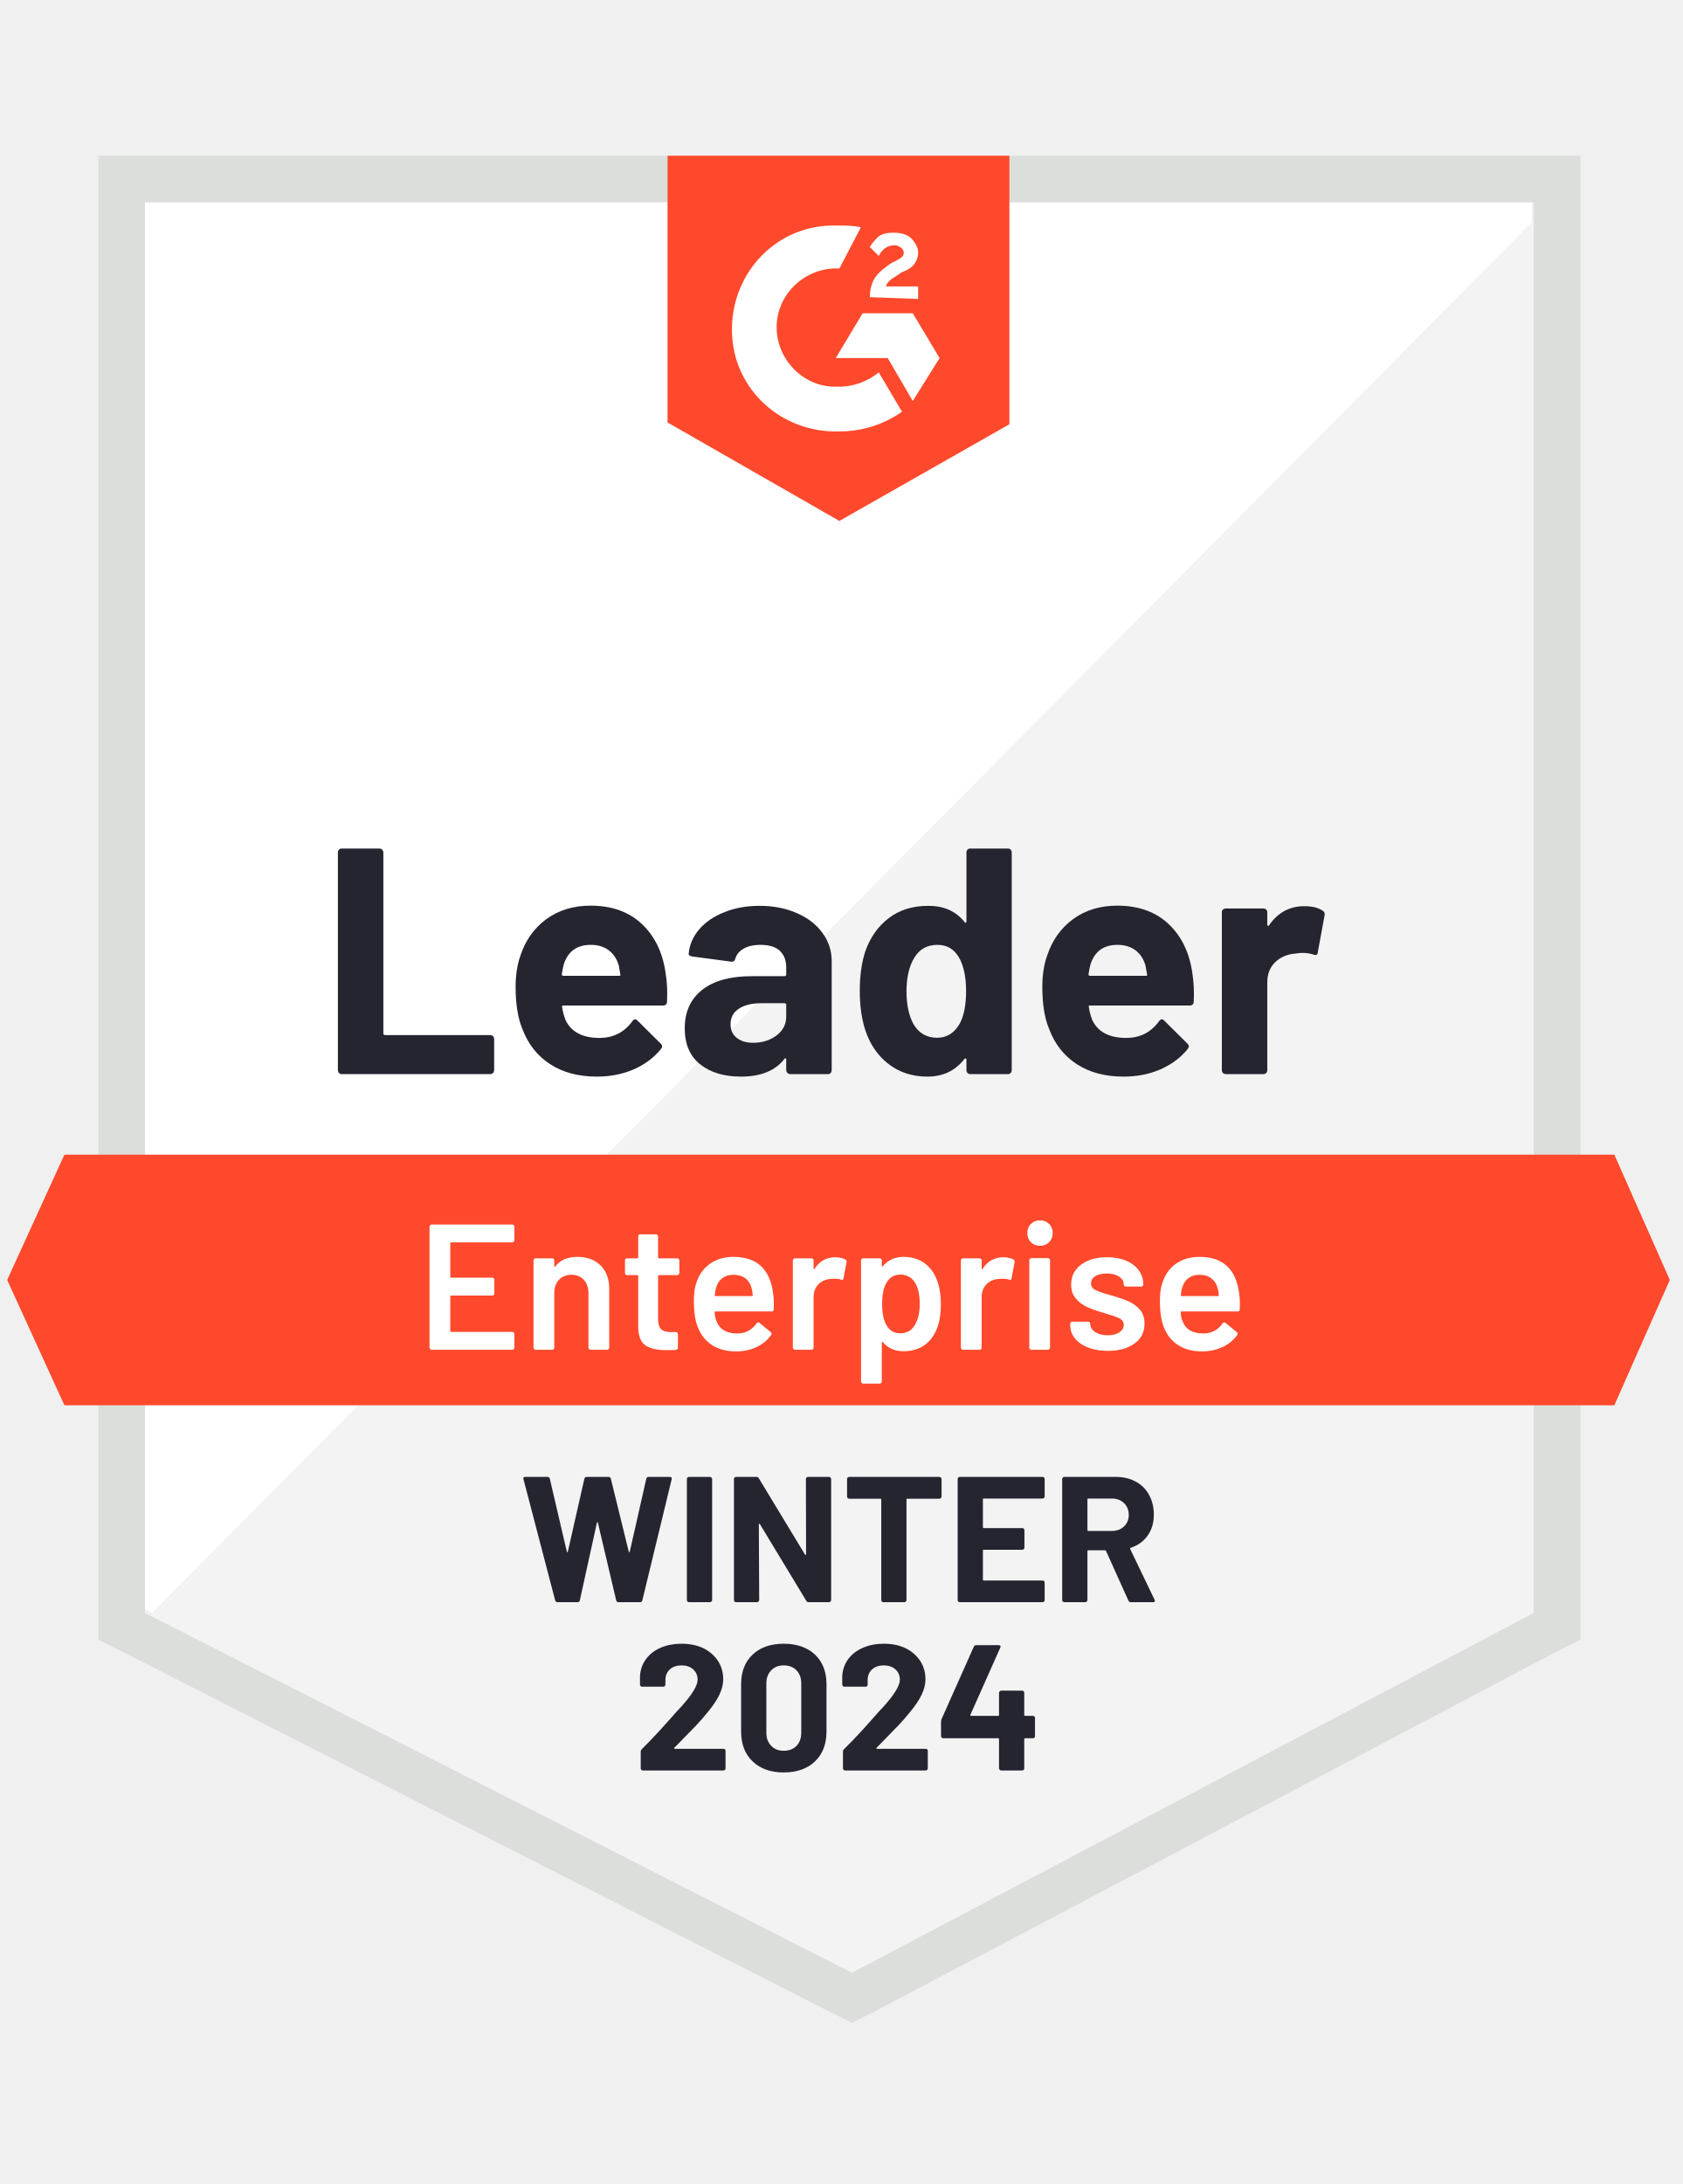
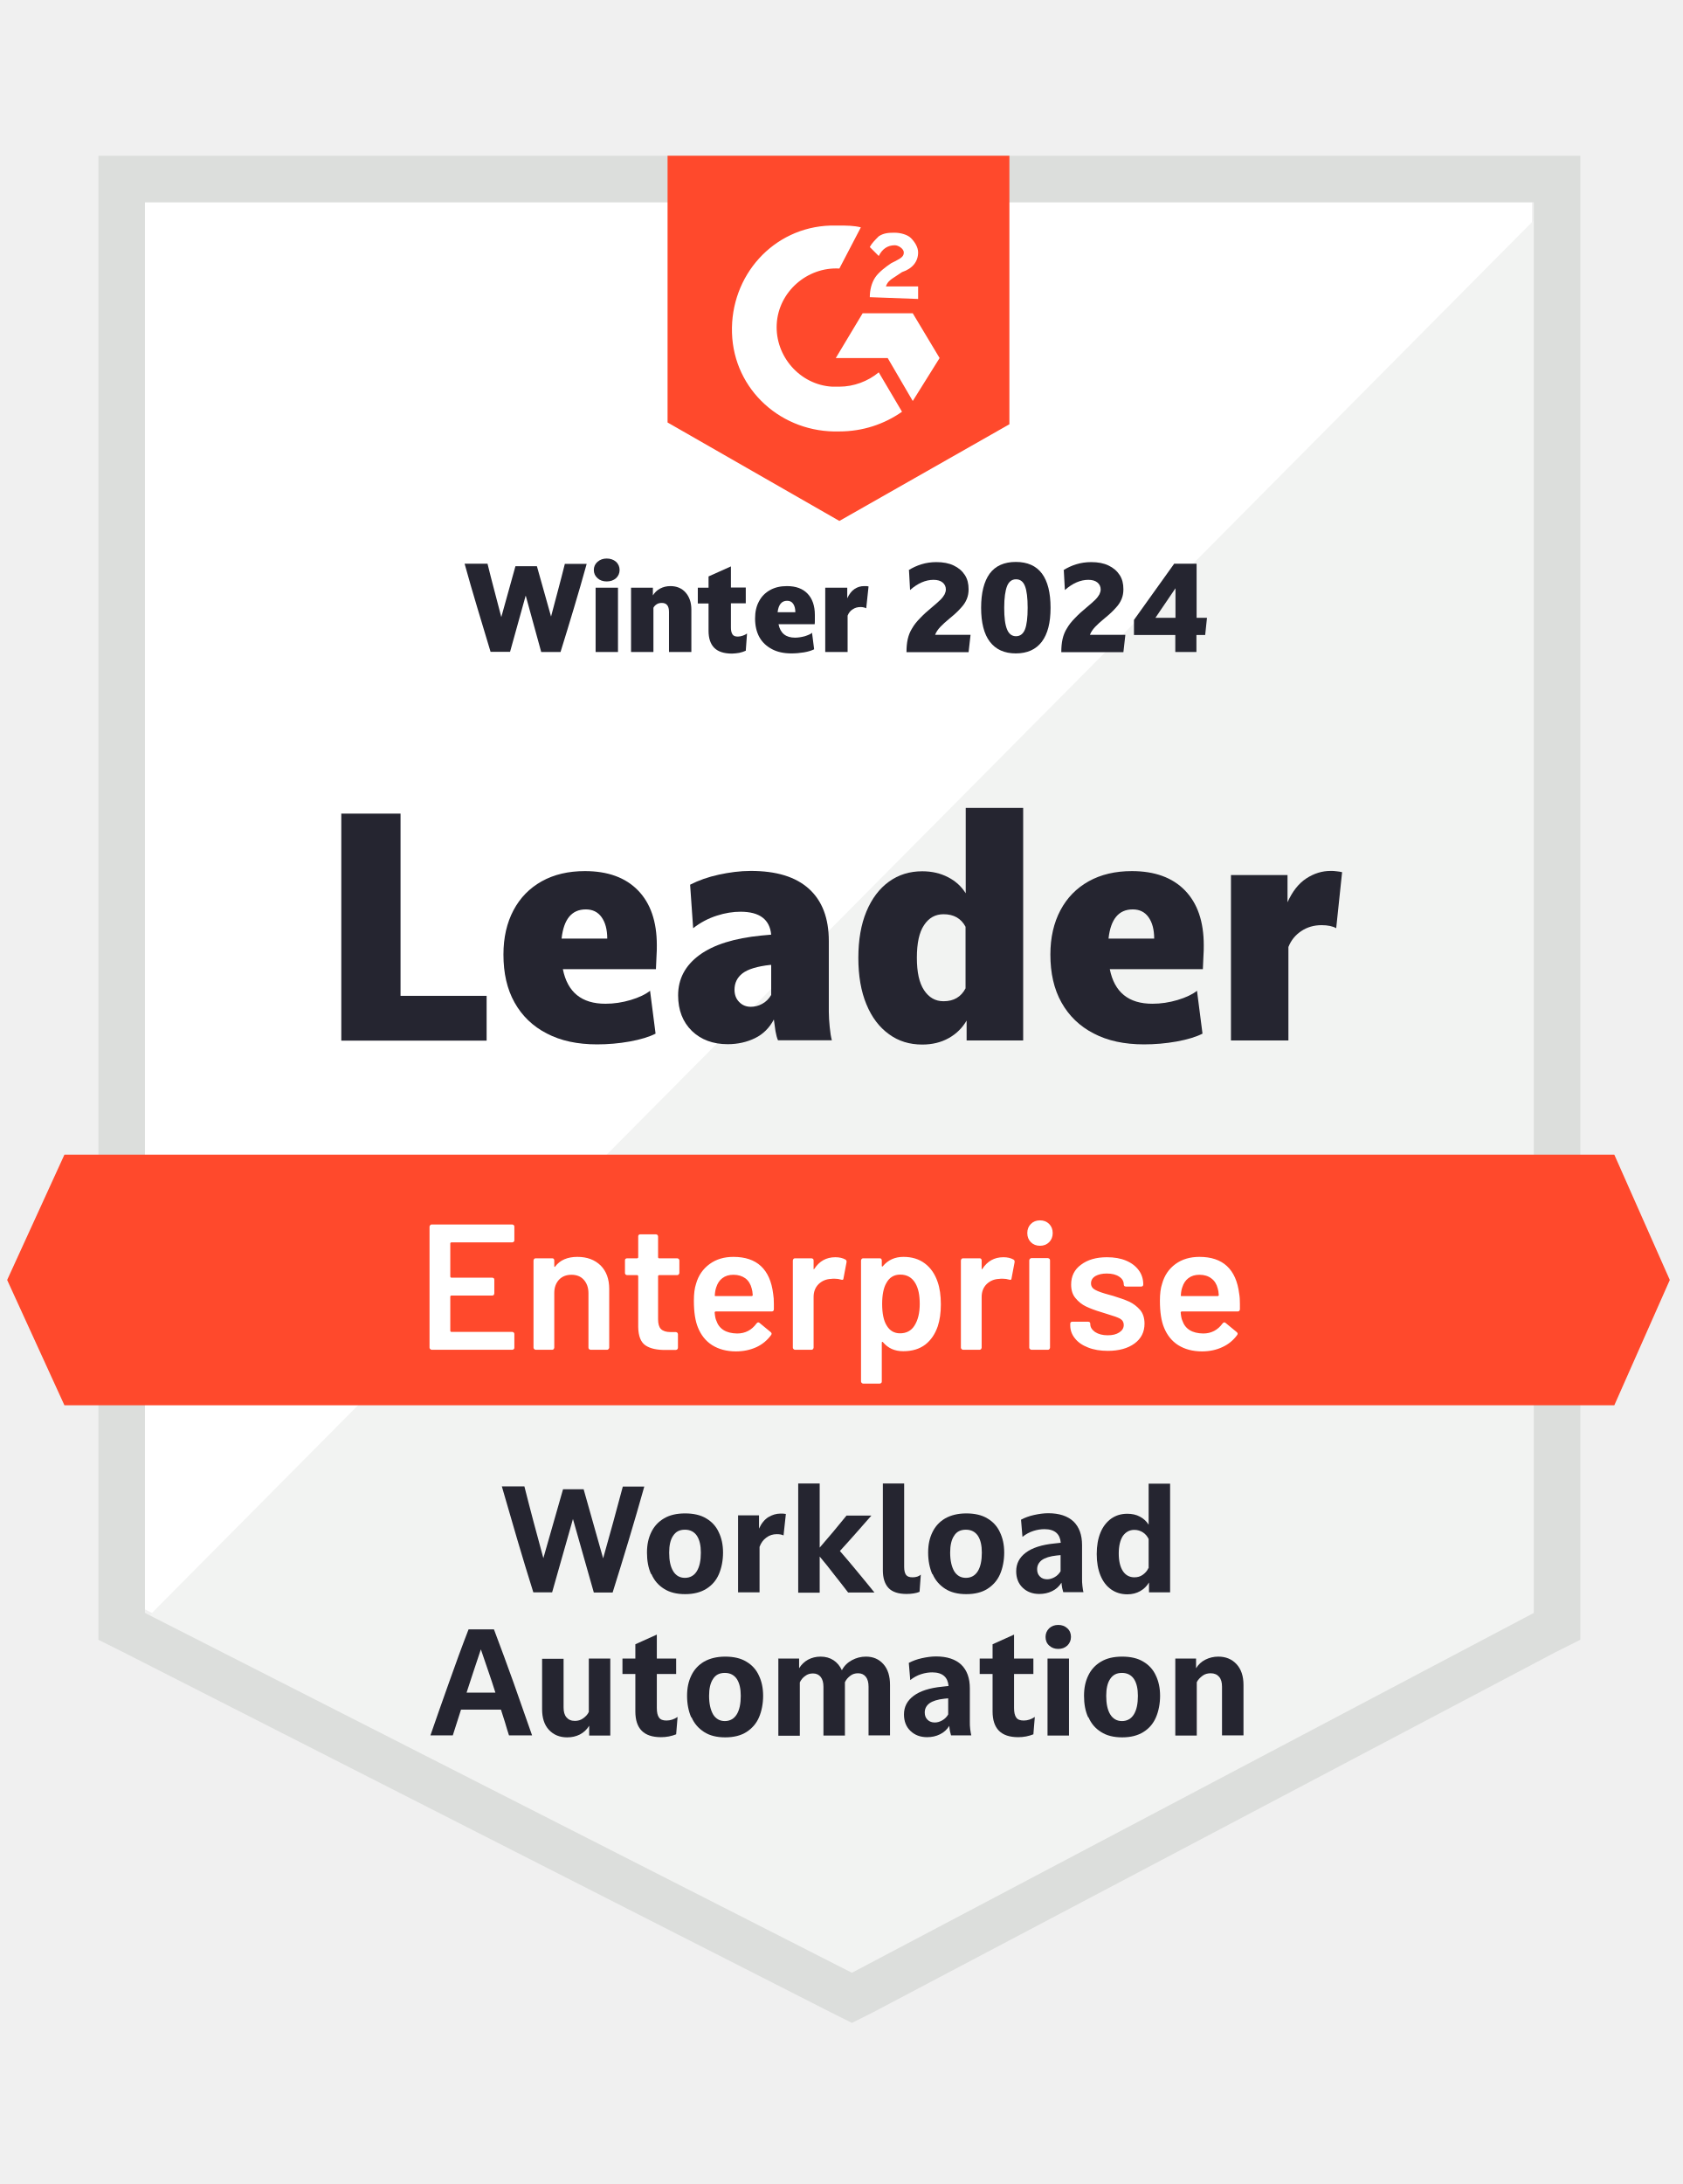
- <svg xmlns="http://www.w3.org/2000/svg" viewBox="0 0 94 122">
-   <path fill="#fff" d="M8.1 89.9 47.6 110l38-20.1V11.3H8.1z" />
-   <path fill="#f2f3f2" d="M86.4 11.6 7.3 91.3l41 20.3 38.1-19.5z" />
-   <path fill="#dcdedc" d="M5.5 37.5v54.1l1.4.7 39.5 20.1 1.2.6 1.2-.6 38.1-20.1 1.4-.7V8.7H5.5v28.8zm2.6 52.6V11.3h77.6v78.8l-38.1 20.1L8.1 90.1z" />
-   <path fill="#ff492c" d="M46.9 12.6c.4 0 .8 0 1.2.1L46.9 15c-1.8-.1-3.4 1.3-3.5 3.1-.1 1.8 1.3 3.4 3.1 3.5h.4c.8 0 1.6-.3 2.2-.8l1.3 2.2c-1 .7-2.2 1.1-3.5 1.1-3.2.1-5.9-2.3-6-5.5-.1-3.2 2.3-5.9 5.5-6h.5zm4.1 4.9 1.5 2.5-1.5 2.4-1.4-2.4h-2.9l1.5-2.5H51zm-2.4-.9c0-.4.1-.8.3-1.1.2-.3.6-.6.9-.8l.2-.1c.4-.2.5-.3.5-.5s-.3-.4-.5-.4c-.4 0-.7.2-.9.6l-.5-.5c.1-.2.3-.4.5-.6.3-.2.6-.2.9-.2.3 0 .7.1.9.3.2.2.4.5.4.8 0 .5-.3.9-.9 1.1l-.3.2c-.3.2-.5.3-.6.6h1.8v.7l-2.7-.1zm-1.7 12.5 9.5-5.4v-15H37.3v14.9l9.6 5.5zM90.2 64.5H3.6l-3.2 7 3.2 7h86.6l3.1-7z" />
-   <path fill="#252530" d="M19.09 60q-.09 0-.15-.06-.06-.07-.06-.16V47.62q0-.09.06-.16.06-.06.15-.06h2.11q.09 0 .15.06.07.07.07.16v10.11q0 .09.09.09h5.88q.09 0 .16.06.06.07.06.16v1.74q0 .09-.06.16-.07.06-.16.06h-8.3Zm18.11-5.58q.11.68.07 1.53-.01.22-.23.22h-5.56q-.11 0-.07.09.05.36.19.72.47 1 1.91 1 1.15-.01 1.82-.93.07-.11.16-.11.06 0 .13.07l1.29 1.28q.09.09.09.16 0 .04-.07.15-.59.73-1.53 1.14-.93.4-2.05.4-1.55 0-2.62-.7t-1.54-1.96q-.38-.9-.38-2.36 0-.99.27-1.74.42-1.28 1.45-2.04 1.04-.75 2.46-.75 1.8 0 2.89 1.04t1.32 2.79Zm-4.19-1.64q-1.14 0-1.5 1.06-.07.24-.12.58 0 .09.09.09h3.11q.11 0 .07-.09-.09-.52-.09-.5-.16-.54-.56-.84-.41-.3-1-.3Zm9.43-2.18q1.17 0 2.09.41.92.4 1.43 1.11.51.7.51 1.56v6.1q0 .09-.06.16-.06.06-.15.06h-2.11q-.09 0-.15-.06-.07-.07-.07-.16v-.59q0-.05-.03-.07-.04-.02-.07.03-.76.99-2.43.99-1.41 0-2.27-.68-.87-.68-.87-2.02 0-1.38.98-2.15.97-.76 2.77-.76h1.83q.09 0 .09-.09v-.4q0-.59-.36-.93-.36-.33-1.08-.33-.55 0-.92.2t-.48.56q-.05.2-.23.18l-2.18-.29q-.22-.04-.2-.16.07-.76.6-1.37.53-.61 1.41-.95.87-.35 1.95-.35Zm-.36 7.65q.77 0 1.31-.41t.54-1.06v-.65q0-.09-.09-.09h-1.29q-.81 0-1.27.31-.46.3-.46.86 0 .49.34.76.34.28.92.28ZM54 47.62q0-.09.06-.16.06-.06.15-.06h2.11q.09 0 .15.06.06.07.06.16v12.16q0 .09-.06.16-.06.06-.15.06h-2.11q-.09 0-.15-.06-.06-.07-.06-.16v-.59q0-.05-.04-.06-.04-.01-.07.02-.76.99-2.07.99-1.26 0-2.17-.7-.91-.7-1.31-1.92-.3-.94-.3-2.18 0-1.28.32-2.23.42-1.16 1.31-1.83.89-.68 2.2-.68 1.3 0 2.02.9.03.06.07.04.04-.02.04-.07v-3.85Zm-.38 9.57q.36-.66.36-1.82 0-1.2-.4-1.89-.41-.7-1.2-.7-.85 0-1.28.7-.45.71-.45 1.91 0 1.08.38 1.8.45.78 1.33.78.81 0 1.26-.78Zm13.01-2.77q.11.68.07 1.53-.01.22-.23.22h-5.56q-.11 0-.07.09.05.36.19.72.47 1 1.91 1 1.15-.01 1.82-.93.07-.11.16-.11.06 0 .13.07l1.29 1.28q.09.09.09.16 0 .04-.07.15-.59.73-1.53 1.14-.93.4-2.05.4-1.55 0-2.62-.7t-1.54-1.96q-.38-.9-.38-2.36 0-.99.27-1.74.42-1.28 1.45-2.04 1.04-.75 2.46-.75 1.8 0 2.89 1.04t1.32 2.79Zm-4.19-1.64q-1.14 0-1.5 1.06-.07.24-.12.58 0 .09.09.09h3.11q.11 0 .07-.09-.09-.52-.09-.5-.16-.54-.56-.84-.41-.3-1-.3Zm10.44-2.16q.65 0 1.02.25.15.08.11.27l-.38 2.06q-.01.21-.25.12-.27-.09-.63-.09-.14 0-.39.04-.65.05-1.1.47-.45.43-.45 1.13v4.91q0 .09-.06.16-.07.06-.16.06h-2.1q-.09 0-.16-.06-.06-.07-.06-.16v-8.82q0-.09.06-.15.07-.06.16-.06h2.1q.09 0 .16.06.06.06.06.15v.69q0 .05.03.07.04.02.06-.02.74-1.08 1.98-1.08Z" />
-   <path fill="#fff" d="M28.74 69.28q0 .05-.03.08-.04.04-.09.04h-3.41q-.05 0-.05.05v1.87q0 .05.05.05h2.29q.05 0 .09.03.03.04.03.09v.76q0 .05-.03.09-.04.03-.09.03h-2.29q-.05 0-.05.05v1.93q0 .05.05.05h3.41q.05 0 .09.04.03.03.03.08v.76q0 .05-.03.08-.04.04-.09.04h-4.5q-.05 0-.08-.04-.04-.03-.04-.08v-6.76q0-.05.04-.08.03-.04.08-.04h4.5q.05 0 .09.04.03.03.03.08v.76Zm3.52.93q.81 0 1.3.48.48.48.48 1.31v3.28q0 .05-.04.08-.03.04-.08.04H33q-.05 0-.09-.04-.03-.03-.03-.08v-3.04q0-.46-.26-.75-.26-.28-.69-.28-.43 0-.7.28-.26.28-.26.74v3.05q0 .05-.03.08-.04.04-.09.04h-.92q-.05 0-.08-.04-.04-.03-.04-.08v-4.87q0-.05.04-.09.03-.03.08-.03h.92q.05 0 .09.03.03.04.03.09v.32q0 .03.02.04.02.01.03-.02.41-.54 1.24-.54Zm5.7.9q0 .05-.04.08-.03.04-.08.04h-1.02q-.05 0-.05.05v2.41q0 .38.16.55.17.17.53.17h.3q.05 0 .08.03.04.04.04.09v.75q0 .11-.12.13l-.52.01q-.79 0-1.18-.27-.39-.27-.4-1.02v-2.85q0-.05-.05-.05h-.57q-.05 0-.09-.04-.03-.03-.03-.08v-.7q0-.05.03-.09.04-.03.09-.03h.57q.05 0 .05-.05v-1.17q0-.05.03-.09.04-.03.09-.03h.87q.05 0 .08.03.04.04.04.09v1.17q0 .05.05.05h1.02q.05 0 .08.03.04.04.04.09v.7Zm5.24 1.16q.04.25.04.56l-.01.31q0 .12-.12.12h-3.13q-.05 0-.05.05.03.33.09.45.24.72 1.17.73.68 0 1.08-.56.04-.06.1-.06.04 0 .07.03l.62.51q.09.07.03.16-.31.44-.82.68-.52.24-1.15.24-.78 0-1.33-.35-.54-.35-.79-.98-.23-.54-.23-1.5 0-.58.12-.94.2-.7.76-1.11.55-.4 1.33-.4 1.97 0 2.22 2.06Zm-2.22-1.06q-.37 0-.62.19-.24.18-.34.51-.06.17-.08.44-.02.05.04.05h2.03q.05 0 .05-.05-.02-.25-.06-.38-.09-.36-.35-.56-.27-.2-.67-.2Zm5.7-.98q.32 0 .56.13.08.04.06.15l-.17.9q-.01.12-.14.07-.15-.05-.35-.05-.13 0-.2.01-.42.02-.7.29-.28.28-.28.72v2.83q0 .05-.03.08-.04.04-.09.04h-.92q-.05 0-.08-.04-.04-.03-.04-.08v-4.87q0-.05.04-.09.03-.03.08-.03h.92q.05 0 .09.03.03.04.03.09v.45q0 .04.01.04.02.01.04-.02.42-.65 1.17-.65Zm5.71 1.38q.18.51.18 1.25 0 .71-.17 1.22-.22.66-.7 1.03-.49.37-1.23.37-.71 0-1.14-.51-.02-.02-.04-.01t-.02.04v2.17q0 .05-.03.08-.04.04-.09.04h-.92q-.05 0-.08-.04-.04-.03-.04-.08v-6.76q0-.05.04-.09.03-.03.08-.03h.92q.05 0 .09.03.03.04.03.09v.3q0 .03.02.04.02.01.04-.02.44-.52 1.15-.52t1.2.37q.49.37.71 1.03Zm-1.3 2.45q.3-.46.3-1.22 0-.73-.24-1.15-.28-.49-.85-.49-.52 0-.78.48-.23.39-.23 1.16 0 .79.25 1.2.26.44.75.44.53 0 .8-.42Zm4.98-3.83q.32 0 .56.13.08.04.06.15l-.17.9q-.01.12-.14.07-.15-.05-.35-.05-.13 0-.2.01-.42.02-.7.29-.28.28-.28.72v2.83q0 .05-.03.08-.04.04-.09.04h-.92q-.05 0-.08-.04-.04-.03-.04-.08v-4.87q0-.05.04-.09.03-.03.08-.03h.92q.05 0 .09.03.03.04.03.09v.45q0 .04.01.04.02.01.04-.02.42-.65 1.17-.65Zm2.04-.64q-.31 0-.51-.2t-.2-.51q0-.31.2-.51t.51-.2q.31 0 .51.2t.2.51q0 .31-.2.51t-.51.2Zm-.48 5.81q-.05 0-.08-.04-.04-.03-.04-.08V70.4q0-.05.04-.08.03-.04.08-.04h.92q.05 0 .09.04.03.03.03.08v4.88q0 .05-.03.08-.04.04-.09.04h-.92Zm4.27.06q-.63 0-1.11-.19-.47-.18-.73-.51-.26-.32-.26-.72v-.09q0-.05.03-.09.04-.03.09-.03h.88q.05 0 .09.03.03.04.03.09v.02q0 .25.27.44.28.18.7.18.4 0 .65-.16.25-.17.25-.42 0-.23-.21-.35-.2-.11-.66-.24l-.38-.12q-.51-.15-.86-.32t-.59-.47q-.24-.29-.24-.75 0-.7.55-1.11.55-.42 1.45-.42.61 0 1.07.19.46.2.71.54.25.35.25.79 0 .05-.03.09-.04.03-.09.03h-.85q-.05 0-.09-.03-.03-.04-.03-.09 0-.26-.25-.43-.26-.18-.7-.18-.39 0-.63.14-.25.15-.25.41 0 .24.23.36.24.13.79.28l.22.06q.53.16.89.32.36.17.61.46.25.3.25.77 0 .71-.56 1.11-.56.41-1.49.41Zm7.34-3.19q.04.25.04.56l-.01.31q0 .12-.12.12h-3.13q-.05 0-.05.05.03.33.09.45.24.72 1.17.73.68 0 1.08-.56.04-.06.1-.06.04 0 .07.03l.62.51q.09.07.03.16-.31.44-.83.68-.51.24-1.14.24-.78 0-1.33-.35-.54-.35-.79-.98-.23-.54-.23-1.5 0-.58.12-.94.2-.7.75-1.11.56-.4 1.34-.4 1.97 0 2.22 2.06Zm-2.22-1.06q-.37 0-.62.19-.24.18-.34.51-.06.17-.08.44-.02.05.04.05h2.03q.05 0 .05-.05-.02-.25-.06-.38-.09-.36-.36-.56-.26-.2-.66-.2Z" />
-   <path fill="#252530" d="M31.16 89.5q-.11 0-.14-.1l-1.77-6.77-.01-.04q0-.09.11-.09h1.24q.1 0 .13.1l.95 4.07q.01.04.03.04.02 0 .03-.04l.92-4.06q.03-.11.13-.11h1.21q.11 0 .14.1l1 4.07q.01.03.03.04.02 0 .03-.04l.92-4.06q.03-.11.13-.11h1.18q.14 0 .11.13l-1.64 6.77q-.03.1-.14.1h-1.19q-.1 0-.13-.1l-1.02-4.33q-.01-.04-.03-.04-.02 0-.03.04l-.95 4.32q-.02.11-.13.11h-1.11Zm7.34 0q-.05 0-.09-.04-.03-.03-.03-.08v-6.76q0-.05.03-.08.04-.04.09-.04h1.17q.05 0 .08.04.04.03.04.08v6.76q0 .05-.04.08-.03.04-.08.04H38.5Zm6.53-6.88q0-.05.03-.08.04-.04.09-.04h1.17q.05 0 .08.04.04.03.04.08v6.76q0 .05-.04.08-.03.04-.08.04h-1.13q-.1 0-.14-.08l-2.59-4.28q-.02-.03-.04-.02-.02 0-.02.04l.02 4.22q0 .05-.04.08-.03.04-.08.04h-1.17q-.05 0-.09-.04-.03-.03-.03-.08v-6.76q0-.05.03-.08.04-.04.09-.04h1.13q.1 0 .14.08l2.58 4.26q.02.03.04.02.02 0 .02-.04l-.01-4.2Zm7.46-.12q.05 0 .08.04.04.03.04.08v.98q0 .05-.04.08-.03.04-.08.04H50.7q-.05 0-.05.05v5.61q0 .05-.04.08-.03.04-.08.04h-1.17q-.05 0-.09-.04-.03-.03-.03-.08v-5.61q0-.05-.05-.05h-1.74q-.05 0-.09-.04-.03-.03-.03-.08v-.98q0-.05.03-.08.04-.04.09-.04h5.04Zm5.88 1.09q0 .05-.03.08-.04.04-.09.04h-3.28q-.05 0-.05.05v1.55q0 .05.05.05h2.15q.05 0 .08.03.04.04.04.09v.97q0 .05-.04.09-.03.03-.08.03h-2.15q-.05 0-.05.05v1.62q0 .05.05.05h3.28q.05 0 .09.03.03.04.03.09v.97q0 .05-.03.08-.04.04-.09.04h-4.62q-.05 0-.09-.04-.03-.03-.03-.08v-6.76q0-.05.03-.08.04-.04.09-.04h4.62q.05 0 .09.04.03.03.03.08v.97Zm4.82 5.91q-.1 0-.14-.09l-1.25-2.77q-.02-.04-.06-.04h-.93q-.05 0-.05.05v2.73q0 .05-.04.08-.03.04-.08.04h-1.17q-.05 0-.09-.04-.03-.03-.03-.08v-6.76q0-.05.03-.08.04-.04.09-.04h2.86q.64 0 1.12.26.49.26.75.74.27.48.27 1.11 0 .68-.34 1.16-.34.49-.95.69-.05.02-.03.07l1.36 2.83q.02.04.02.06 0 .08-.11.08h-1.23Zm-2.38-5.79q-.05 0-.05.05v1.71q0 .05.05.05h1.31q.42 0 .68-.25.27-.25.27-.65t-.27-.66q-.26-.25-.68-.25h-1.31ZM37.68 97.63q-.02.02-.01.04t.04.02h2.71q.05 0 .09.03.03.04.03.09v.97q0 .05-.03.08-.04.04-.09.04h-4.5q-.05 0-.09-.04-.03-.03-.03-.08v-.92q0-.09.06-.15.49-.48 1-1.04.51-.57.64-.71.28-.33.57-.63.91-1.01.91-1.5 0-.35-.25-.58-.25-.22-.65-.22t-.65.22q-.25.23-.25.6v.25q0 .05-.04.09-.03.03-.08.03h-1.18q-.05 0-.08-.03-.04-.04-.04-.09v-.47q.03-.54.34-.96.31-.41.82-.63.52-.22 1.16-.22.71 0 1.24.26.52.27.81.72.28.45.28 1 0 .42-.21.86t-.63.95q-.31.39-.67.77-.36.38-1.07 1.1l-.15.15Zm6.11 1.38q-1.1 0-1.74-.62-.64-.61-.64-1.67v-2.64q0-1.04.64-1.65.64-.61 1.74-.61t1.75.61q.64.61.64 1.65v2.64q0 1.06-.64 1.67-.65.62-1.75.62Zm0-1.21q.45 0 .72-.28.26-.27.26-.73v-2.75q0-.46-.26-.73-.27-.28-.72-.28-.44 0-.7.28-.27.27-.27.73v2.75q0 .46.27.73.26.28.7.28Zm5.19-.17q-.02.02-.01.04t.04.02h2.71q.05 0 .09.03.03.04.03.09v.97q0 .05-.03.08-.04.04-.09.04h-4.5q-.05 0-.08-.04-.04-.03-.04-.08v-.92q0-.09.06-.15.49-.48 1-1.04.51-.57.64-.71.28-.33.57-.63.91-1.01.91-1.5 0-.35-.25-.58-.25-.22-.65-.22t-.65.22q-.25.23-.25.6v.25q0 .05-.03.09-.04.03-.09.03h-1.18q-.05 0-.08-.03-.04-.04-.04-.09v-.47q.03-.54.34-.96.31-.41.83-.63.51-.22 1.15-.22.71 0 1.24.26.52.27.81.72.28.45.28 1 0 .42-.21.86t-.63.95q-.31.39-.67.77-.36.38-1.07 1.1l-.15.15Zm8.73-1.78q.05 0 .09.03.03.04.03.09v1.01q0 .05-.03.09-.04.03-.09.03h-.43q-.05 0-.05.05v1.63q0 .05-.03.08-.04.04-.09.04h-1.17q-.05 0-.08-.04-.04-.03-.04-.08v-1.63q0-.05-.05-.05H52.7q-.05 0-.08-.03-.04-.04-.04-.09v-.8q0-.06.03-.15l1.8-4.04q.04-.09.14-.09h1.25q.07 0 .1.04.02.03-.01.1l-1.67 3.75q-.01.02 0 .04t.03.02h1.52q.05 0 .05-.05v-1.24q0-.05.04-.08.03-.04.08-.04h1.17q.05 0 .09.04.03.03.03.08v1.24q0 .05.05.05h.43Z" />
+ <svg xmlns="http://www.w3.org/2000/svg" id="Layer_1" data-name="Layer 1" viewBox="0 0 94 122">
+   <defs>
+     <style>
+       .cls-1 {
+         fill: #f2f3f2;
+       }
+ 
+       .cls-1, .cls-2, .cls-3, .cls-4, .cls-5 {
+         stroke-width: 0px;
+       }
+ 
+       .cls-2 {
+         fill: #252530;
+       }
+ 
+       .cls-3 {
+         fill: #dcdedc;
+       }
+ 
+       .cls-4 {
+         fill: #ff492c;
+       }
+ 
+       .cls-5 {
+         fill: #fff;
+       }
+     </style>
+   </defs>
+   <path class="cls-5" d="M8.1,89.9l39.5,20.1,38-20.1V11.3H8.1v78.6Z" />
+   <path class="cls-1" d="M86.4,11.6L7.3,91.3l41,20.3,38.1-19.5V11.6Z" />
+   <path class="cls-3" d="M5.5,37.5v54.1l1.4.7,39.5,20.1,1.2.6,1.2-.6,38.1-20.1,1.4-.7V8.7H5.5v28.8ZM8.1,90.1V11.3h77.6v78.8l-38.1,20.1-39.5-20.1Z" />
+   <path class="cls-4" d="M46.9,12.6c.4,0,.8,0,1.2.1l-1.2,2.3c-1.8-.1-3.4,1.3-3.5,3.1-.1,1.8,1.3,3.4,3.1,3.5h.4c.8,0,1.6-.3,2.2-.8l1.3,2.2c-1,.7-2.2,1.1-3.5,1.1-3.2.1-5.9-2.3-6-5.5-.1-3.2,2.3-5.9,5.5-6,0,0,.5,0,.5,0ZM51,17.5l1.5,2.5-1.5,2.4-1.4-2.4h-2.9l1.5-2.5h2.8ZM48.6,16.6c0-.4.1-.8.3-1.1s.6-.6.9-.8l.2-.1c.4-.2.5-.3.5-.5s-.3-.4-.5-.4c-.4,0-.7.2-.9.6l-.5-.5c.1-.2.3-.4.5-.6.3-.2.6-.2.9-.2s.7.1.9.3.4.5.4.8c0,.5-.3.9-.9,1.1l-.3.2c-.3.2-.5.3-.6.6h1.8v.7s-2.7-.1-2.7-.1ZM46.9,29.1l9.5-5.4v-15h-19.1v14.9s9.6,5.5,9.6,5.5ZM90.2,64.5H3.6l-3.2,7,3.2,7h86.6l3.1-7-3.1-7Z" />
+   <path class="cls-5" d="M28.74,69.28s0,.06-.03.08c-.03.03-.06.04-.09.04h-3.41s-.05.02-.05.05v1.87s.02.05.05.05h2.29s.06.01.09.03c.02.03.03.06.03.09v.76s-.01.06-.03.09c-.03.02-.06.03-.09.03h-2.29s-.05.02-.05.05v1.93s.02.05.05.05h3.41s.06.01.09.04c.02.02.03.05.03.08v.76s0,.06-.03.08c-.03.03-.06.04-.09.04h-4.5s-.06-.01-.08-.04c-.03-.02-.04-.05-.04-.08v-6.76s.01-.06.04-.08c.02-.03.05-.04.08-.04h4.5s.06.01.09.04c.02.02.03.05.03.08v.76h0ZM32.26,70.21c.54,0,.97.16,1.3.48.32.32.48.76.48,1.31v3.28s-.01.06-.04.08c-.02.03-.05.04-.08.04h-.92s-.06-.01-.09-.04c-.02-.02-.03-.05-.03-.08v-3.04c0-.31-.09-.56-.26-.75-.17-.19-.4-.28-.69-.28s-.52.09-.7.28c-.17.19-.26.43-.26.74v3.05s-.01.06-.03.08c-.03.03-.06.04-.09.04h-.92s-.06-.01-.08-.04c-.03-.02-.04-.05-.04-.08v-4.87s.01-.06.04-.09c.02-.02.05-.03.08-.03h.92s.06,0,.09.03c.02.03.03.06.03.09v.32s0,.03.02.04c.01,0,.02,0,.03-.02.27-.36.69-.54,1.24-.54ZM37.96,71.11s-.01.06-.04.08c-.02.03-.05.04-.08.04h-1.02s-.05.02-.05.05v2.41c0,.25.05.44.16.55.11.11.29.17.53.17h.3s.06.01.08.03c.03.03.04.06.04.09v.75c0,.07-.04.12-.12.13h-.52c-.53.01-.92-.08-1.18-.26s-.39-.52-.4-1.02v-2.85s-.02-.05-.05-.05h-.57s-.06-.01-.09-.04c-.02-.02-.03-.05-.03-.08v-.7s0-.06.03-.09c.03-.02.06-.03.09-.03h.57s.05-.02.05-.05v-1.17s0-.06.03-.09c.03-.02.06-.03.09-.03h.87s.06.01.08.03c.03.03.04.06.04.09v1.17s.02.05.05.05h1.02s.06.01.08.03c.03.03.04.06.04.09,0,0,0,.7,0,.7ZM43.2,72.27c.03.17.04.35.04.56v.31c0,.08-.05.12-.13.12h-3.13s-.05.02-.05.05c.02.22.05.37.09.45.16.48.55.72,1.17.73.45,0,.81-.19,1.08-.56.03-.04.06-.06.1-.06.03,0,.05.01.07.03l.62.51c.06.05.07.1.03.16-.21.29-.48.52-.82.68-.35.16-.73.24-1.15.24-.52,0-.96-.12-1.33-.35-.36-.23-.62-.56-.79-.98-.15-.36-.23-.86-.23-1.5,0-.39.04-.7.12-.94.13-.47.39-.84.76-1.11.37-.27.81-.4,1.33-.4,1.31,0,2.05.69,2.22,2.06ZM40.98,71.21c-.25,0-.45.06-.62.19-.16.12-.27.29-.34.51-.04.11-.07.26-.08.44-.01.03,0,.05.04.05h2.03s.05-.02.05-.05c-.01-.17-.03-.29-.06-.38-.06-.24-.18-.43-.35-.56-.18-.13-.4-.2-.67-.2h0ZM46.68,70.23c.21,0,.4.04.56.13.05.03.07.08.06.15l-.17.9c0,.08-.05.1-.14.07-.1-.03-.22-.05-.35-.05-.09,0-.15,0-.2.01-.28.01-.51.11-.7.29-.19.19-.28.43-.28.72v2.83s-.01.06-.03.08c-.03.03-.06.04-.09.04h-.92s-.06-.01-.08-.04c-.03-.02-.04-.05-.04-.08v-4.87s.01-.06.04-.09c.02-.02.05-.03.08-.03h.92s.06.01.09.03c.02.03.03.06.03.09v.45s0,.04,0,.04c.01,0,.03,0,.04-.02.28-.43.67-.65,1.17-.65ZM52.39,71.61c.12.34.18.76.18,1.25s-.06.88-.17,1.22c-.15.44-.38.78-.7,1.03-.33.25-.74.37-1.23.37s-.85-.17-1.14-.51c-.01-.01-.03-.02-.04-.01-.01,0-.02.02-.02.04v2.17s0,.06-.03.08c-.03.03-.06.04-.09.04h-.92s-.06-.01-.08-.04c-.03-.02-.04-.05-.04-.08v-6.76s.01-.06.04-.09c.02-.02.05-.03.08-.03h.92s.06,0,.09.03c.02.03.03.06.03.09v.3s0,.03.02.04c.01,0,.03,0,.04-.02.29-.35.68-.52,1.15-.52s.87.12,1.2.37c.33.25.56.59.71,1.03ZM51.09,74.06c.2-.31.3-.71.3-1.22s-.08-.87-.24-1.15c-.19-.33-.47-.49-.85-.49-.35,0-.61.16-.78.48-.15.26-.23.65-.23,1.16s.08.93.25,1.2c.17.29.42.44.75.44.35,0,.62-.14.8-.42ZM56.07,70.23c.21,0,.4.04.56.13.05.03.07.08.06.15l-.17.9c0,.08-.05.1-.14.07-.1-.03-.22-.05-.35-.05-.09,0-.15,0-.2.01-.28.01-.51.11-.7.29-.19.19-.28.43-.28.72v2.83s-.01.06-.03.08c-.03.03-.06.04-.09.04h-.92s-.06-.01-.08-.04c-.03-.02-.04-.05-.04-.08v-4.87s.01-.06.04-.09c.02-.02.05-.03.08-.03h.92s.06,0,.09.03c.02.03.03.06.03.09v.45s0,.04,0,.04c.01,0,.03,0,.04-.02.28-.43.67-.65,1.17-.65ZM58.11,69.59c-.21,0-.38-.07-.51-.2-.13-.13-.2-.3-.2-.51s.07-.38.2-.51.3-.2.51-.2c.21,0,.38.07.51.2s.2.3.2.51c0,.21-.07.38-.2.51s-.3.2-.51.2ZM57.63,75.4s-.06-.01-.08-.04c-.03-.02-.04-.05-.04-.08v-4.88s.01-.06.04-.08c.02-.03.05-.04.08-.04h.92s.06.01.09.04c.02.02.03.05.03.08v4.88s-.01.06-.03.08c-.03.03-.06.04-.09.04,0,0-.92,0-.92,0ZM61.9,75.46c-.42,0-.79-.06-1.11-.19-.31-.12-.56-.29-.73-.51-.17-.21-.26-.45-.26-.72v-.09s0-.06.03-.09c.03-.02.06-.03.09-.03h.88s.06.01.09.03c.02.03.03.06.03.09v.02c0,.17.09.31.27.44.19.12.42.18.7.18s.48-.05.65-.16c.17-.11.25-.25.25-.42,0-.15-.07-.27-.21-.35-.13-.07-.35-.15-.66-.24l-.38-.12c-.34-.1-.63-.21-.86-.32-.23-.11-.43-.27-.59-.47-.16-.19-.24-.44-.24-.75,0-.47.18-.84.55-1.11.37-.28.85-.42,1.45-.42.41,0,.76.06,1.07.19.31.13.54.31.71.54.17.23.25.5.25.79,0,.03-.01.06-.03.09-.03.02-.06.03-.09.03h-.85s-.06-.01-.09-.03c-.02-.03-.03-.06-.03-.09,0-.17-.08-.32-.25-.43-.17-.12-.41-.18-.7-.18-.26,0-.47.05-.63.14-.17.1-.25.24-.25.41,0,.16.08.28.23.36.16.09.42.18.79.28l.22.06c.35.11.65.21.89.32.24.11.44.27.61.46.17.2.25.46.25.77,0,.47-.19.84-.56,1.11-.37.27-.87.41-1.49.41ZM69.24,72.27c.03.17.04.35.04.56v.31c-.01.08-.05.12-.13.12h-3.13s-.05.02-.05.05c.02.22.05.37.09.45.16.48.55.72,1.17.73.45,0,.81-.19,1.08-.56.03-.04.06-.06.1-.06.03,0,.05.01.07.03l.62.51c.06.05.07.1.03.16-.21.29-.48.52-.83.68-.34.16-.72.24-1.14.24-.52,0-.96-.12-1.33-.35-.36-.23-.62-.56-.79-.98-.15-.36-.23-.86-.23-1.5,0-.39.04-.7.12-.94.13-.47.38-.84.75-1.11.37-.27.82-.4,1.34-.4,1.31,0,2.05.69,2.22,2.06h0ZM67.02,71.21c-.25,0-.45.06-.62.19-.16.12-.27.29-.34.51-.04.11-.07.26-.08.44-.01.03,0,.05.04.05h2.03s.05-.02.05-.05c-.01-.17-.03-.29-.06-.38-.06-.24-.18-.43-.36-.56-.17-.13-.39-.2-.66-.2h0Z" />
+   <g>
+     <path class="cls-2" d="M29.37,33.28l-.87,3.13h-1.09c-.25-.82-.49-1.64-.74-2.46s-.48-1.64-.71-2.46h1.28c.12.5.25.99.38,1.49.13.49.26.99.39,1.49l.79-2.84h1.2l.79,2.81c.13-.49.26-.98.39-1.47s.26-.98.38-1.47h1.22c-.23.82-.46,1.64-.71,2.46s-.49,1.64-.75,2.46h-1.08l-.86-3.13Z" />
+     <path class="cls-2" d="M33.39,32.3c-.14-.12-.21-.28-.21-.46s.07-.34.21-.46c.14-.12.31-.18.51-.18s.38.06.52.18c.13.12.2.28.2.46s-.07.34-.2.46c-.14.12-.31.18-.52.18s-.38-.06-.51-.18ZM33.28,32.83h1.25v3.59h-1.25v-3.59Z" />
+     <path class="cls-2" d="M35.25,32.83h1.23v.43c.1-.16.23-.29.4-.38s.36-.14.58-.14c.35,0,.64.12.85.36.21.24.32.56.32.95v2.37h-1.25v-2.24c0-.33-.13-.5-.4-.5-.1,0-.2.02-.28.07-.08.05-.15.12-.19.2v2.47h-1.25v-3.59Z" />
+     <path class="cls-2" d="M39.59,33.71h-.6v-.88h.6v-.63l1.25-.56v1.18h.83v.88h-.83v1.36c0,.17.03.29.09.38s.16.12.3.12c.09,0,.18-.02.27-.05s.17-.07.24-.12l-.07.96c-.11.05-.23.09-.37.12-.14.02-.27.04-.4.04-.45,0-.78-.11-.99-.32s-.32-.53-.32-.95v-1.53Z" />
+     <path class="cls-2" d="M45.37,35.33l.12.94c-.14.07-.33.13-.56.17-.24.04-.47.06-.71.06-.43,0-.79-.08-1.09-.24-.3-.16-.54-.38-.7-.67s-.24-.64-.24-1.04c0-.37.07-.69.22-.96.14-.27.35-.48.62-.63.27-.15.58-.22.94-.22.5,0,.88.14,1.15.42s.41.68.41,1.19c0,.07,0,.15,0,.26s0,.19-.01.26h-2.02c.1.5.41.75.92.75.18,0,.36-.03.55-.08.18-.06.33-.12.42-.2ZM43.45,34.2h.99c0-.2-.04-.35-.12-.47s-.2-.17-.34-.17c-.3,0-.48.21-.53.63Z" />
+     <path class="cls-2" d="M46.11,32.83h1.23v.59c.11-.23.24-.41.41-.52.17-.11.34-.16.53-.16.04,0,.08,0,.13,0,.04,0,.08.01.12.02l-.13,1.22c-.08-.04-.18-.07-.32-.07-.16,0-.31.04-.44.13-.13.08-.22.2-.28.35v2.03h-1.25v-3.59Z" />
+     <path class="cls-2" d="M50.77,31.85c.22-.14.46-.25.72-.33s.54-.12.83-.12c.38,0,.7.06.97.19s.47.3.62.53.21.49.21.8c0,.19-.03.37-.1.54-.07.17-.17.33-.33.5-.15.17-.35.36-.61.57-.23.19-.41.35-.54.49s-.23.28-.29.44h1.98l-.11.97h-3.47c0-.27.02-.51.07-.73s.13-.42.25-.61c.11-.19.26-.38.45-.57.18-.19.41-.4.68-.62.19-.16.34-.29.45-.4.11-.11.18-.21.23-.3.04-.09.07-.18.07-.27,0-.16-.06-.29-.18-.39-.12-.1-.29-.15-.51-.15-.44,0-.88.19-1.31.57l-.06-1.1Z" />
+     <path class="cls-2" d="M55.31,35.85c-.33-.43-.49-1.07-.49-1.9s.16-1.47.48-1.91c.32-.43.81-.65,1.46-.65s1.14.22,1.46.65c.32.43.48,1.07.48,1.91s-.16,1.46-.49,1.9c-.33.43-.81.65-1.45.65s-1.12-.22-1.45-.65ZM57.27,35.16c.1-.25.15-.66.15-1.21s-.05-.96-.15-1.21c-.1-.26-.27-.38-.5-.38s-.4.13-.5.38c-.1.25-.16.66-.16,1.21s.05.95.16,1.21c.1.25.27.38.5.38s.4-.13.5-.38Z" />
+     <path class="cls-2" d="M59.42,31.85c.22-.14.46-.25.72-.33s.54-.12.83-.12c.38,0,.7.06.97.19s.47.3.62.53.21.49.21.8c0,.19-.03.37-.1.54-.07.17-.17.33-.33.5-.15.17-.35.36-.61.57-.23.19-.41.35-.54.49s-.23.28-.29.44h1.98l-.11.97h-3.47c0-.27.02-.51.07-.73s.13-.42.25-.61c.11-.19.26-.38.45-.57.18-.19.41-.4.68-.62.19-.16.34-.29.45-.4.11-.11.18-.21.23-.3.04-.09.07-.18.07-.27,0-.16-.06-.29-.18-.39-.12-.1-.29-.15-.51-.15-.44,0-.88.19-1.31.57l-.06-1.1Z" />
+     <path class="cls-2" d="M65.6,31.49h1.26v3.02h.58l-.1.96h-.49v.95h-1.18v-.95h-2.31v-.84l2.24-3.13ZM64.56,34.51h1.12v-1.65l-1.12,1.65Z" />
+   </g>
+   <g>
+     <path class="cls-2" d="M19.06,45.45h3.32v10.18h4.81v2.5h-8.12v-12.67Z" />
+     <path class="cls-2" d="M36.32,55.33l.31,2.41c-.35.18-.84.33-1.45.44-.61.11-1.22.16-1.82.16-1.09,0-2.03-.2-2.81-.61-.78-.4-1.38-.98-1.8-1.73-.42-.75-.62-1.64-.62-2.68,0-.95.19-1.77.56-2.47s.9-1.24,1.58-1.62c.68-.38,1.49-.57,2.41-.57,1.28,0,2.27.36,2.97,1.08.7.72,1.05,1.74,1.05,3.06,0,.17,0,.39-.02.66-.01.27-.02.49-.03.68h-5.2c.26,1.29,1.05,1.93,2.38,1.93.47,0,.94-.07,1.41-.21.47-.14.84-.32,1.09-.52ZM31.38,52.43h2.55c0-.51-.11-.91-.32-1.2s-.5-.43-.88-.43c-.78,0-1.23.54-1.35,1.62Z" />
+     <path class="cls-2" d="M46.31,56.51c0,.26.02.55.05.86.03.31.07.56.12.74h-3.01c-.06-.13-.1-.3-.14-.51-.03-.22-.06-.43-.09-.65-.25.47-.6.82-1.05,1.04s-.96.34-1.53.34c-.82,0-1.49-.25-2-.74-.51-.5-.77-1.16-.77-1.99,0-.92.4-1.67,1.19-2.25.79-.58,1.95-.94,3.46-1.09l.55-.05c-.08-.85-.65-1.28-1.71-1.28-.42,0-.87.07-1.33.22-.47.15-.91.38-1.32.7l-.17-2.43c.47-.24,1-.43,1.6-.56s1.19-.21,1.79-.21c1.43,0,2.51.33,3.25,1s1.11,1.64,1.11,2.92v3.93ZM41.04,55.28c0,.29.09.52.26.69.17.18.39.27.65.27.22,0,.43-.05.63-.16.21-.11.38-.28.51-.5v-1.68h-.05c-.73.08-1.25.24-1.55.47-.3.23-.45.54-.45.92Z" />
+     <path class="cls-2" d="M57.17,58.12h-3.16v-1.11c-.24.41-.57.74-1,.98-.43.24-.92.36-1.48.36-.71,0-1.33-.19-1.86-.58-.54-.39-.96-.94-1.26-1.67-.3-.72-.45-1.59-.45-2.59s.15-1.87.45-2.59.72-1.28,1.26-1.67,1.16-.58,1.86-.58c.54,0,1.01.11,1.44.33s.75.52.99.9v-4.77h3.21v13ZM52.72,51.07c-.46,0-.82.2-1.09.61-.27.4-.4,1.01-.4,1.82s.13,1.4.4,1.81c.27.41.63.62,1.09.62.57,0,.98-.24,1.23-.72v-3.44c-.25-.47-.66-.7-1.23-.7Z" />
+     <path class="cls-2" d="M66.88,55.33l.31,2.41c-.35.18-.84.33-1.45.44-.61.11-1.22.16-1.82.16-1.09,0-2.03-.2-2.81-.61-.78-.4-1.38-.98-1.8-1.73-.42-.75-.62-1.64-.62-2.68,0-.95.19-1.77.56-2.47s.9-1.24,1.58-1.62c.68-.38,1.49-.57,2.41-.57,1.28,0,2.27.36,2.97,1.08.7.72,1.05,1.74,1.05,3.06,0,.17,0,.39-.02.66-.01.27-.02.49-.03.68h-5.2c.26,1.29,1.05,1.93,2.38,1.93.47,0,.94-.07,1.41-.21.47-.14.84-.32,1.09-.52ZM61.94,52.43h2.55c0-.51-.11-.91-.32-1.2s-.5-.43-.88-.43c-.78,0-1.23.54-1.35,1.62Z" />
+     <path class="cls-2" d="M68.78,48.88h3.16v1.52c.27-.6.62-1.05,1.05-1.33.43-.28.88-.42,1.36-.42.1,0,.21,0,.33.02.11.01.22.03.31.05l-.33,3.13c-.19-.11-.47-.17-.82-.17-.42,0-.8.11-1.13.33-.33.22-.57.51-.72.89v5.22h-3.21v-9.24Z" />
+   </g>
+   <g>
+     <path class="cls-2" d="M32.02,84.83l-1.17,4.12h-1.05c-.31-.99-.61-1.97-.9-2.96s-.58-1.98-.86-2.96h1.26c.17.67.34,1.34.52,2.01.18.67.36,1.33.54,2l1.1-3.85h1.15l1.09,3.86c.19-.67.37-1.34.56-2.01.18-.67.36-1.34.54-2h1.2c-.28.99-.56,1.97-.86,2.96s-.6,1.98-.91,2.96h-1.05l-1.17-4.12Z" />
+     <path class="cls-2" d="M36.38,87.93c-.16-.35-.23-.75-.23-1.2s.08-.81.24-1.14c.16-.33.39-.58.71-.77s.71-.28,1.18-.28.87.09,1.18.28c.31.18.55.44.7.77.16.33.24.71.24,1.14s-.08.85-.23,1.2c-.15.35-.38.62-.7.82-.32.2-.71.3-1.19.3s-.87-.1-1.18-.3c-.32-.2-.55-.47-.7-.82ZM39.16,86.73c0-.4-.07-.71-.22-.94-.15-.22-.37-.34-.67-.34s-.51.11-.66.34c-.15.22-.22.54-.22.94,0,.44.07.78.22,1.03.15.25.37.38.66.38s.52-.13.67-.38c.15-.25.22-.59.22-1.03Z" />
+     <path class="cls-2" d="M41.23,84.65h1.18v.74c.13-.29.31-.51.52-.64.22-.13.44-.2.68-.2.1,0,.2,0,.3.02l-.13,1.2c-.1-.05-.22-.07-.38-.07-.21,0-.41.06-.58.19-.18.13-.3.3-.38.52v2.54h-1.2v-4.3Z" />
+     <path class="cls-2" d="M44.6,82.87h1.2v3.58c.26-.3.51-.6.76-.89.25-.3.49-.6.74-.9h1.39c-.29.33-.58.66-.87.99-.29.33-.59.66-.89.99.33.38.66.77.98,1.16s.64.77.95,1.16h-1.47c-.26-.33-.51-.67-.78-1-.26-.34-.53-.68-.81-1.01v2.02h-1.2v-6.08Z" />
+     <path class="cls-2" d="M49.32,82.87h1.2v4.66c0,.21.04.36.11.45.07.09.19.13.36.13.19,0,.35-.05.46-.15l-.07.96c-.09.04-.2.07-.33.09-.13.02-.26.03-.4.03-.45,0-.79-.11-1-.33s-.32-.55-.32-.99v-4.85Z" />
+     <path class="cls-2" d="M52.09,87.93c-.15-.35-.23-.75-.23-1.2s.08-.81.24-1.14c.16-.33.39-.58.71-.77.32-.18.71-.28,1.18-.28s.87.09,1.18.28c.31.18.55.44.7.77.16.33.24.71.24,1.14s-.08.85-.23,1.2c-.15.35-.39.62-.7.82s-.71.3-1.19.3-.87-.1-1.18-.3-.55-.47-.7-.82ZM54.86,86.73c0-.4-.07-.71-.22-.94-.15-.22-.37-.34-.67-.34s-.52.11-.66.34c-.15.22-.22.54-.22.94,0,.44.08.78.22,1.03.15.25.37.38.66.38s.52-.13.67-.38c.15-.25.22-.59.22-1.03Z" />
+     <path class="cls-2" d="M60.46,88.19c0,.12,0,.26.02.4s.03.26.06.35h-1.13c-.02-.06-.04-.14-.06-.23-.02-.1-.03-.19-.04-.3-.13.21-.31.37-.52.47-.22.11-.46.16-.72.16-.38,0-.69-.12-.93-.35-.24-.23-.36-.54-.36-.92,0-.43.18-.77.54-1.04.36-.27.89-.44,1.59-.51l.36-.04c-.02-.24-.1-.43-.25-.56-.15-.13-.37-.2-.66-.2-.2,0-.4.03-.62.1s-.42.18-.61.33l-.08-.96c.21-.11.45-.2.72-.26.27-.06.54-.1.8-.1.62,0,1.09.16,1.41.46.32.31.48.75.48,1.32v1.86ZM58.11,88.07c.1.1.23.15.4.15.14,0,.28-.04.42-.12.14-.08.25-.19.33-.33v-.9l-.21.02c-.38.04-.66.13-.84.26-.17.13-.26.3-.26.51,0,.17.05.3.15.4Z" />
+     <path class="cls-2" d="M65.38,88.95h-1.18v-.55c-.12.2-.28.36-.49.48-.21.12-.45.18-.72.18-.34,0-.64-.09-.9-.27-.26-.18-.46-.44-.6-.78-.14-.34-.21-.74-.21-1.2s.07-.86.21-1.2c.14-.34.34-.59.6-.78.26-.18.55-.27.9-.27.26,0,.5.05.7.16.21.11.37.26.49.45v-2.29h1.2v6.08ZM64.18,87.62v-1.65c-.08-.16-.18-.28-.32-.37s-.3-.14-.48-.14c-.27,0-.48.12-.64.34-.15.23-.23.56-.23.98s.08.75.23.98c.15.23.37.35.64.35.18,0,.33-.04.47-.14s.25-.22.32-.38Z" />
+     <path class="cls-2" d="M25.09,93.98c.35-.99.71-1.98,1.09-2.96h1.42c.37.99.74,1.97,1.09,2.96.35.99.7,1.98,1.04,2.96h-1.29c-.08-.24-.15-.48-.22-.72-.08-.24-.15-.48-.23-.72h-2.23c-.15.48-.31.96-.46,1.44h-1.25c.34-.99.69-1.97,1.04-2.96ZM26.87,92.13c-.27.79-.53,1.6-.8,2.42h1.61c-.13-.41-.26-.81-.4-1.21-.14-.4-.27-.8-.41-1.2Z" />
+     <path class="cls-2" d="M32.9,92.65h1.2v4.3h-1.18v-.55c-.13.22-.31.38-.52.49-.22.11-.45.16-.71.16-.42,0-.76-.14-1.02-.42-.26-.28-.38-.67-.38-1.15v-2.82h1.2v2.72c0,.24.05.42.16.55.11.13.26.2.47.2.17,0,.32-.04.46-.14s.25-.21.32-.36v-2.98Z" />
+     <path class="cls-2" d="M35.5,93.51h-.72v-.86h.72v-.8l1.2-.54v1.34h1.08v.86h-1.08v1.9c0,.24.04.42.12.53.08.12.22.17.42.17.22,0,.43-.07.62-.2l-.08.97c-.12.05-.26.09-.41.12-.15.03-.3.04-.44.04-.96,0-1.43-.48-1.43-1.44v-2.1Z" />
+     <path class="cls-2" d="M38.62,95.93c-.15-.35-.23-.75-.23-1.2s.08-.81.24-1.14c.16-.33.39-.58.71-.77.32-.18.71-.28,1.18-.28s.87.09,1.18.28c.31.18.55.44.7.77.16.33.24.71.24,1.14s-.08.85-.23,1.2c-.15.35-.39.62-.7.82s-.71.3-1.19.3-.87-.1-1.18-.3-.55-.47-.7-.82ZM41.39,94.73c0-.4-.07-.71-.22-.94-.15-.22-.37-.34-.67-.34s-.52.11-.66.34c-.15.22-.22.54-.22.94,0,.44.08.78.22,1.03.15.25.37.38.66.38s.52-.13.67-.38c.15-.25.22-.59.22-1.03Z" />
+     <path class="cls-2" d="M43.47,92.65h1.18v.54c.13-.21.3-.37.5-.48.21-.11.44-.17.7-.17.28,0,.52.07.72.2s.36.32.47.56c.13-.25.32-.43.56-.56s.5-.2.78-.2c.41,0,.73.14.98.42.25.28.37.67.37,1.16v2.82h-1.2v-2.72c0-.24-.05-.42-.15-.55-.1-.13-.25-.2-.43-.2-.17,0-.31.04-.44.14s-.23.21-.3.36v2.98h-1.2v-2.72c0-.24-.05-.42-.15-.55-.1-.13-.25-.2-.43-.2-.17,0-.31.04-.44.14-.13.09-.23.21-.3.36v2.98h-1.2v-4.3Z" />
+     <path class="cls-2" d="M54.19,96.19c0,.12,0,.26.02.4.02.15.04.26.06.35h-1.13c-.02-.06-.04-.14-.06-.23-.02-.1-.03-.19-.04-.3-.13.21-.31.37-.52.47-.22.11-.46.16-.72.16-.38,0-.69-.12-.93-.35-.24-.23-.36-.54-.36-.92,0-.43.18-.77.54-1.04.36-.27.89-.44,1.59-.51l.36-.04c-.02-.24-.1-.43-.25-.56-.15-.13-.37-.2-.66-.2-.2,0-.4.03-.62.1-.22.07-.42.18-.61.33l-.08-.96c.21-.11.45-.2.72-.26.27-.06.54-.1.8-.1.62,0,1.09.16,1.41.46.32.31.48.75.48,1.32v1.86ZM51.83,96.07c.1.1.24.15.4.15.14,0,.28-.04.42-.12s.25-.19.33-.33v-.9l-.21.02c-.38.04-.66.13-.84.26-.17.13-.26.3-.26.51,0,.17.05.3.15.4Z" />
+     <path class="cls-2" d="M55.46,93.51h-.72v-.86h.72v-.8l1.2-.54v1.34h1.08v.86h-1.08v1.9c0,.24.04.42.12.53.08.12.22.17.42.17.22,0,.43-.07.62-.2l-.08.97c-.12.05-.26.09-.41.12-.15.03-.3.04-.44.04-.96,0-1.43-.48-1.43-1.44v-2.1Z" />
+     <path class="cls-2" d="M58.62,91.92c-.14-.13-.2-.29-.2-.48s.07-.35.2-.48c.14-.13.31-.19.51-.19s.37.06.51.19c.14.13.2.29.2.48s-.07.35-.2.48c-.14.13-.31.19-.51.19s-.37-.06-.51-.19ZM58.53,92.65h1.2v4.3h-1.2v-4.3Z" />
+     <path class="cls-2" d="M60.8,95.93c-.16-.35-.23-.75-.23-1.2s.08-.81.24-1.14c.16-.33.39-.58.71-.77s.71-.28,1.18-.28.87.09,1.18.28c.31.18.55.44.7.77.16.33.24.71.24,1.14s-.08.85-.23,1.2c-.15.35-.38.62-.7.82-.32.2-.71.3-1.19.3s-.87-.1-1.18-.3c-.32-.2-.55-.47-.7-.82ZM63.58,94.73c0-.4-.07-.71-.22-.94-.15-.22-.37-.34-.67-.34s-.51.11-.66.34c-.15.22-.22.54-.22.94,0,.44.07.78.22,1.03.15.25.37.38.66.38s.52-.13.67-.38c.15-.25.22-.59.22-1.03Z" />
+     <path class="cls-2" d="M65.65,92.65h1.18v.54c.13-.21.3-.37.52-.48.22-.11.46-.17.72-.17.42,0,.76.14,1.02.42.26.28.39.67.39,1.16v2.82h-1.2v-2.72c0-.24-.05-.42-.16-.55-.11-.13-.27-.2-.47-.2-.17,0-.33.04-.46.14s-.25.21-.32.36v2.98h-1.2v-4.3Z" />
+   </g>
</svg>
